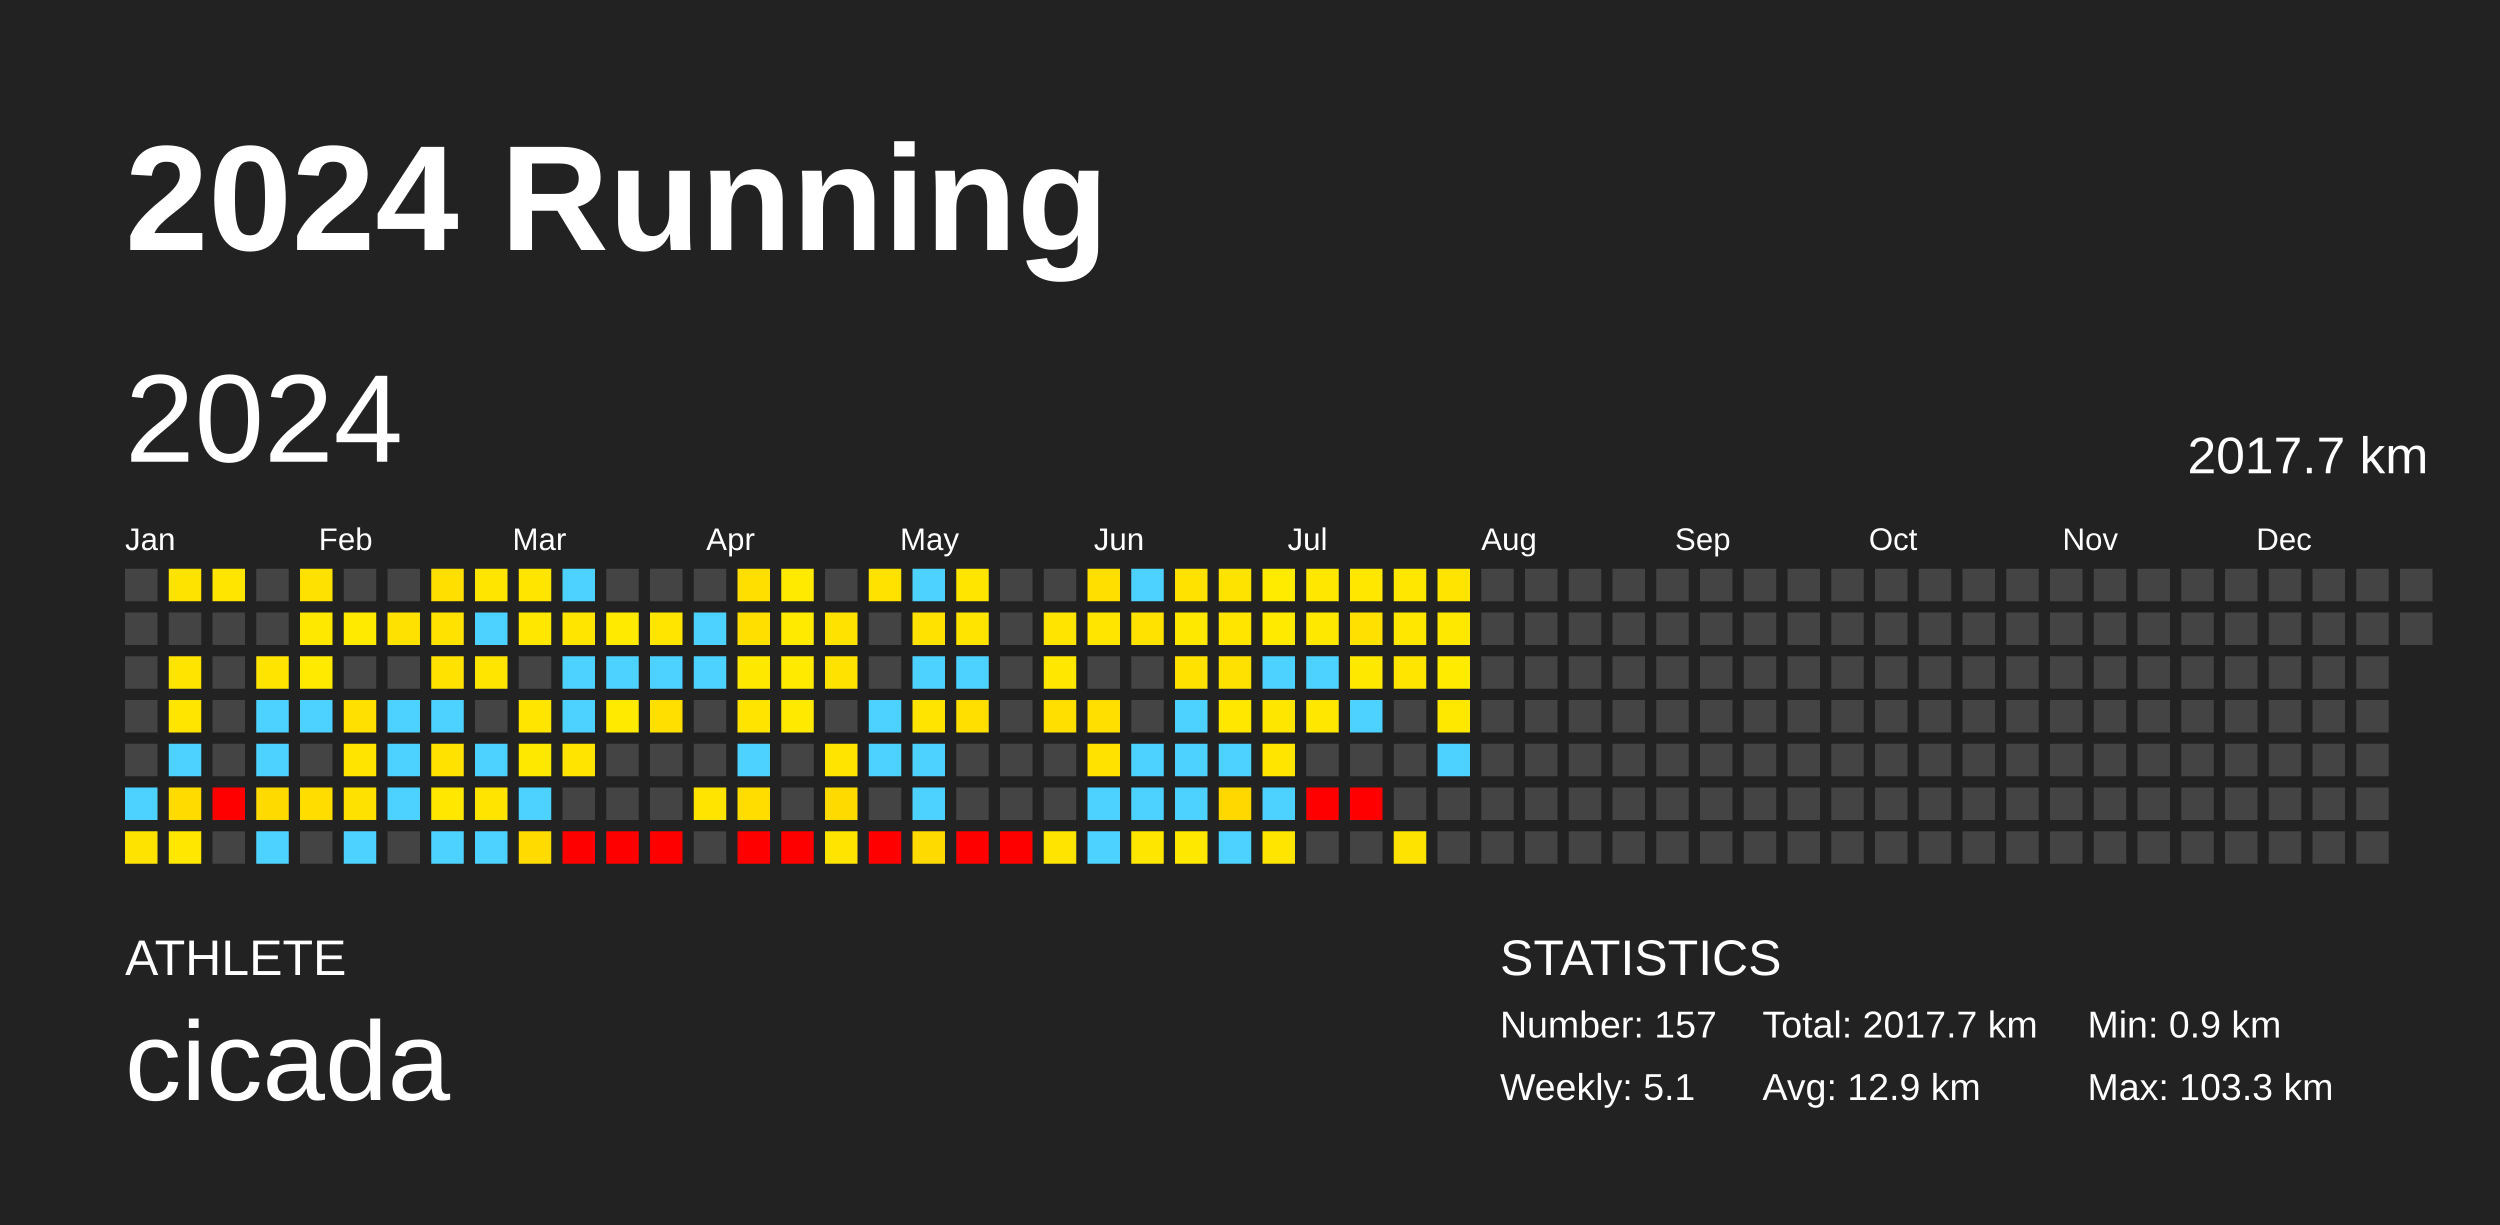
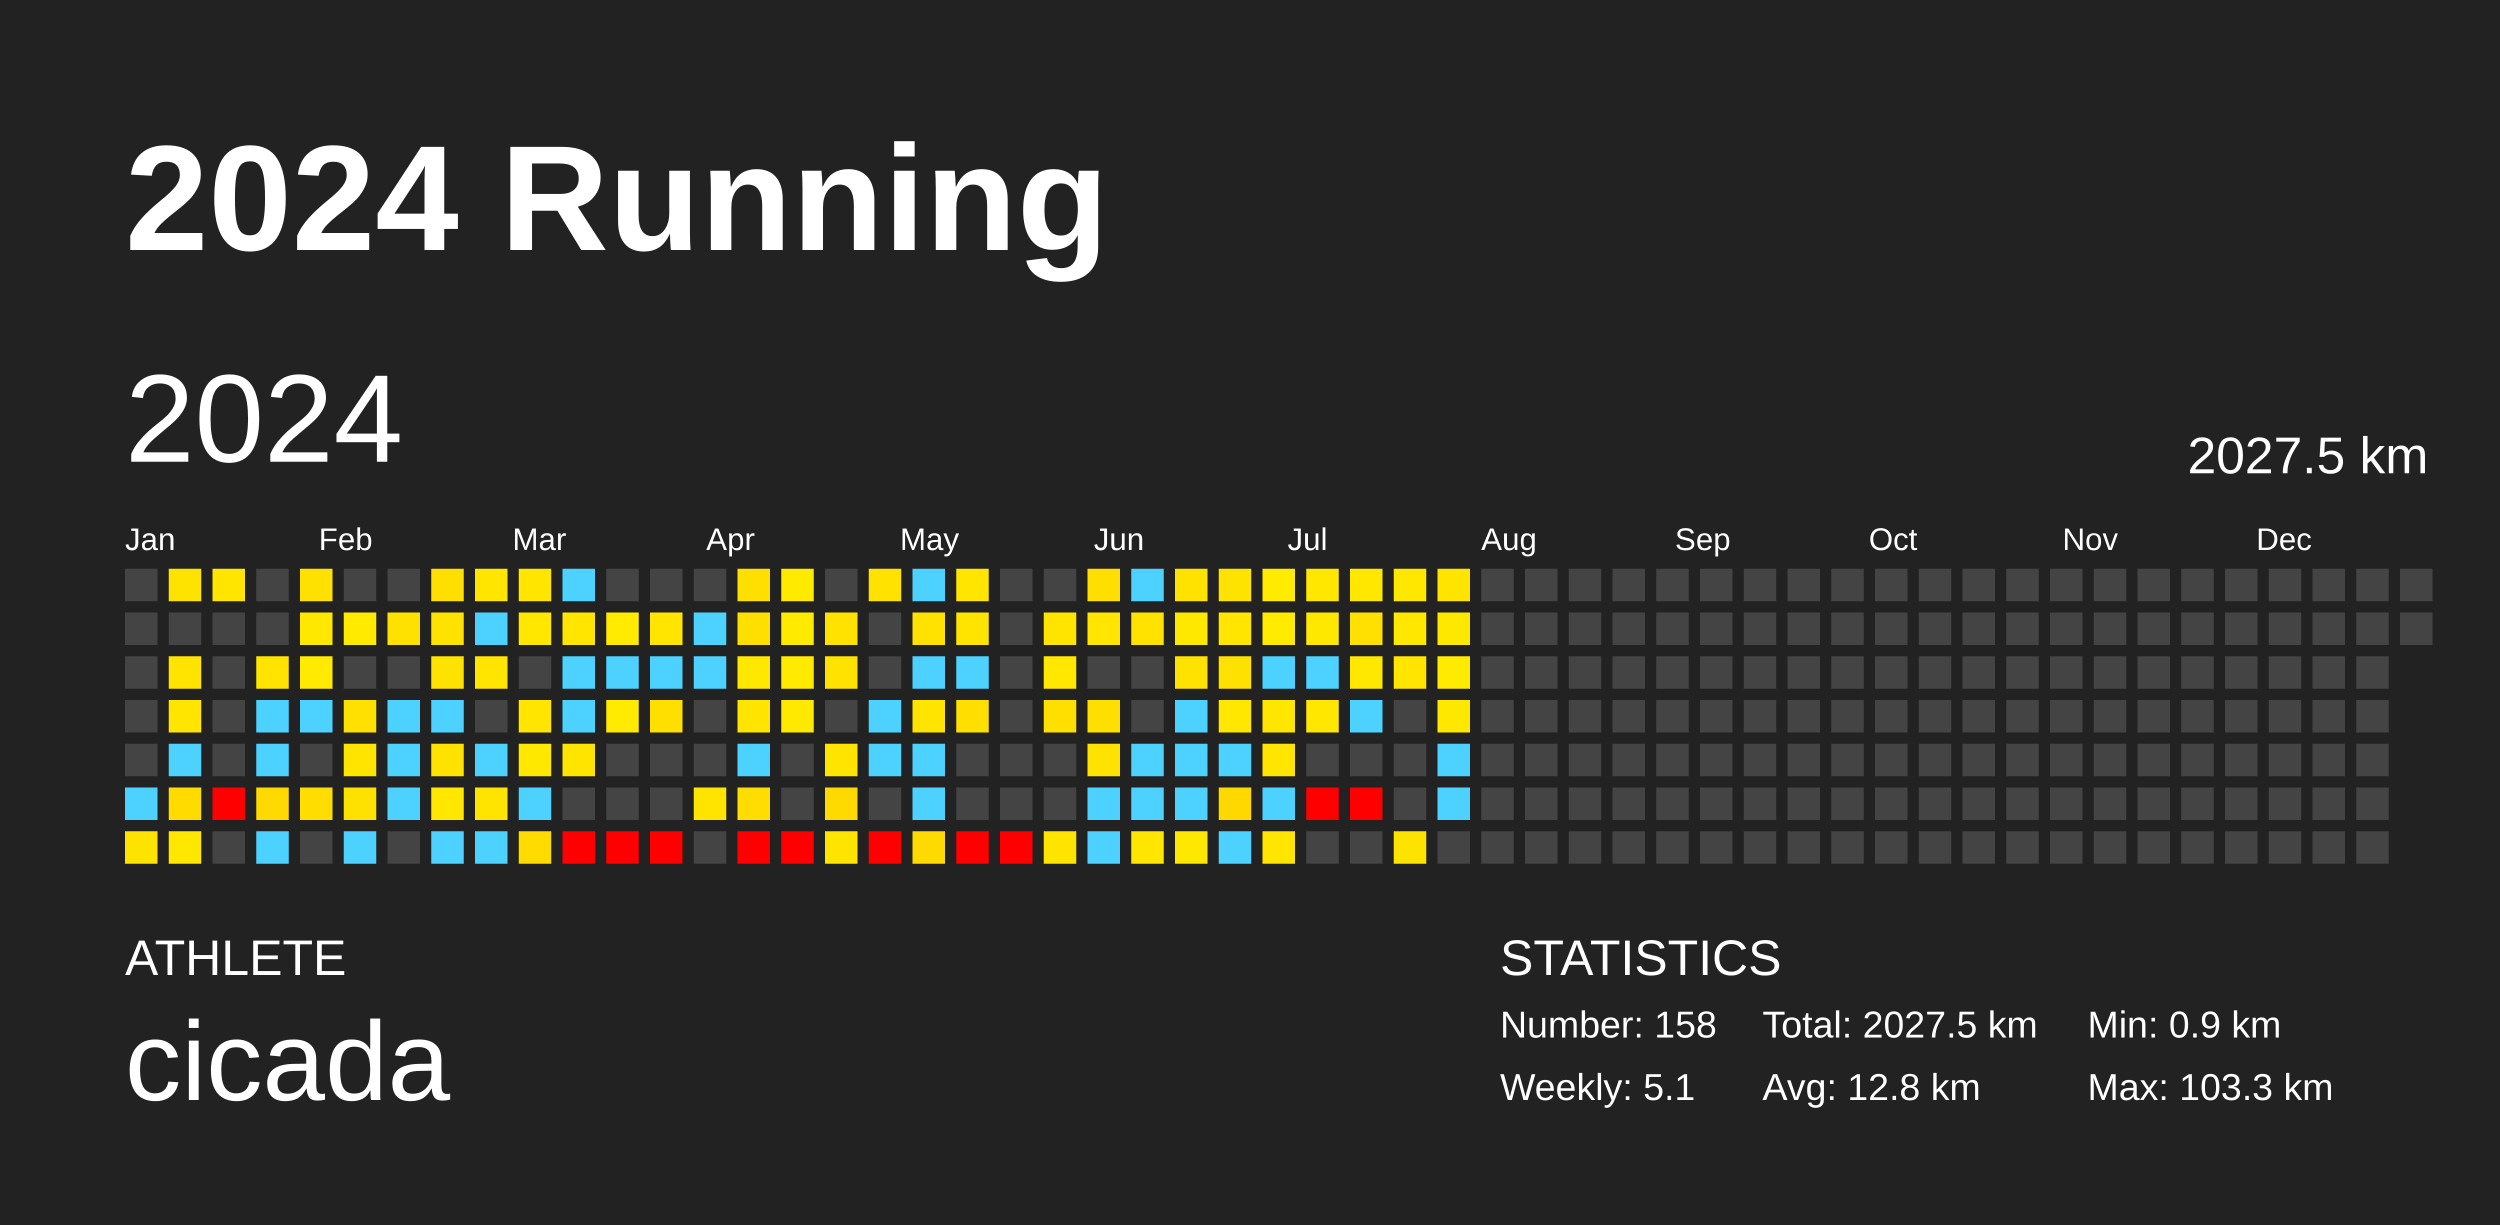
<svg xmlns="http://www.w3.org/2000/svg" baseProfile="full" height="98mm" version="1.1" viewBox="0,0,200,98" width="200mm">
  <defs />
  <rect fill="#222222" height="98" width="200" x="0" y="0" />
  <text fill="#FFFFFF" style="font-size:12px; font-family:Arial; font-weight:bold;" x="10" y="20">2024 Running</text>
  <text fill="#FFFFFF" style="font-size:4px; font-family:Arial" x="10" y="78">ATHLETE</text>
  <text fill="#FFFFFF" style="font-size:9px; font-family:Arial" x="10" y="88">cicada</text>
  <text fill="#FFFFFF" style="font-size:4px; font-family:Arial" x="120" y="78">STATISTICS</text>
-   <text fill="#FFFFFF" style="font-size:3px; font-family:Arial" x="120" y="83">Number: 157</text>
+   <text fill="#FFFFFF" style="font-size:3px; font-family:Arial" x="120" y="83">Number: 158</text>
  <text fill="#FFFFFF" style="font-size:3px; font-family:Arial" x="120" y="88">Weekly: 5.1</text>
-   <text fill="#FFFFFF" style="font-size:3px; font-family:Arial" x="141" y="83">Total: 2017.7 km</text>
-   <text fill="#FFFFFF" style="font-size:3px; font-family:Arial" x="141" y="88">Avg: 12.9 km</text>
+   <text fill="#FFFFFF" style="font-size:3px; font-family:Arial" x="141" y="83">Total: 2027.5 km</text>
+   <text fill="#FFFFFF" style="font-size:3px; font-family:Arial" x="141" y="88">Avg: 12.8 km</text>
  <text fill="#FFFFFF" style="font-size:3px; font-family:Arial" x="167" y="83">Min: 0.9 km</text>
  <text fill="#FFFFFF" style="font-size:3px; font-family:Arial" x="167" y="88">Max: 103.3 km</text>
  <text dominant-baseline="hanging" fill="#FFFFFF" style="font-size:10.0px; font-family:Arial;" x="10" y="30">2024</text>
-   <text dominant-baseline="hanging" fill="#FFFFFF" style="font-size:4.125px; font-family:Arial;" x="175" y="35">2017.7 km</text>
+   <text dominant-baseline="hanging" fill="#FFFFFF" style="font-size:4.125px; font-family:Arial;" x="175" y="35">2027.5 km</text>
  <text fill="#FFFFFF" style="font-size:2.5px; font-family:Arial" x="10.0" y="44">Jan</text>
  <text fill="#FFFFFF" style="font-size:2.5px; font-family:Arial" x="25.5" y="44">Feb</text>
  <text fill="#FFFFFF" style="font-size:2.5px; font-family:Arial" x="41.0" y="44">Mar</text>
  <text fill="#FFFFFF" style="font-size:2.5px; font-family:Arial" x="56.5" y="44">Apr</text>
  <text fill="#FFFFFF" style="font-size:2.5px; font-family:Arial" x="72.0" y="44">May</text>
  <text fill="#FFFFFF" style="font-size:2.5px; font-family:Arial" x="87.5" y="44">Jun</text>
  <text fill="#FFFFFF" style="font-size:2.5px; font-family:Arial" x="103.0" y="44">Jul</text>
  <text fill="#FFFFFF" style="font-size:2.5px; font-family:Arial" x="118.5" y="44">Aug</text>
  <text fill="#FFFFFF" style="font-size:2.5px; font-family:Arial" x="134.0" y="44">Sep</text>
  <text fill="#FFFFFF" style="font-size:2.5px; font-family:Arial" x="149.5" y="44">Oct</text>
  <text fill="#FFFFFF" style="font-size:2.5px; font-family:Arial" x="165.0" y="44">Nov</text>
  <text fill="#FFFFFF" style="font-size:2.5px; font-family:Arial" x="180.5" y="44">Dec</text>
  <rect fill="#444444" height="2.6" width="2.6" x="10.0" y="45.5" />
  <rect fill="#444444" height="2.6" width="2.6" x="10.0" y="49.0" />
  <rect fill="#444444" height="2.6" width="2.6" x="10.0" y="52.5" />
  <rect fill="#444444" height="2.6" width="2.6" x="10.0" y="56.0" />
  <rect fill="#444444" height="2.6" width="2.6" x="10.0" y="59.5" />
  <rect fill="#4dd2ff" height="2.6" width="2.6" x="10.0" y="63.0" />
  <rect fill="#ffe300" height="2.6" width="2.6" x="10.0" y="66.5" />
  <rect fill="#ffe300" height="2.6" width="2.6" x="13.5" y="45.5" />
  <rect fill="#444444" height="2.6" width="2.6" x="13.5" y="49.0" />
  <rect fill="#ffe400" height="2.6" width="2.6" x="13.5" y="52.5" />
  <rect fill="#ffe500" height="2.6" width="2.6" x="13.5" y="56.0" />
  <rect fill="#4dd2ff" height="2.6" width="2.6" x="13.5" y="59.5" />
  <rect fill="#ffdb00" height="2.6" width="2.6" x="13.5" y="63.0" />
  <rect fill="#ffe700" height="2.6" width="2.6" x="13.5" y="66.5" />
  <rect fill="#ffe500" height="2.6" width="2.6" x="17.0" y="45.5" />
  <rect fill="#444444" height="2.6" width="2.6" x="17.0" y="49.0" />
  <rect fill="#444444" height="2.6" width="2.6" x="17.0" y="52.5" />
  <rect fill="#444444" height="2.6" width="2.6" x="17.0" y="56.0" />
  <rect fill="#444444" height="2.6" width="2.6" x="17.0" y="59.5" />
  <rect fill="red" height="2.6" width="2.6" x="17.0" y="63.0" />
  <rect fill="#444444" height="2.6" width="2.6" x="17.0" y="66.5" />
  <rect fill="#444444" height="2.6" width="2.6" x="20.5" y="45.5" />
  <rect fill="#444444" height="2.6" width="2.6" x="20.5" y="49.0" />
  <rect fill="#ffe400" height="2.6" width="2.6" x="20.5" y="52.5" />
  <rect fill="#4dd2ff" height="2.6" width="2.6" x="20.5" y="56.0" />
  <rect fill="#4dd2ff" height="2.6" width="2.6" x="20.5" y="59.5" />
  <rect fill="#ffda00" height="2.6" width="2.6" x="20.5" y="63.0" />
  <rect fill="#4dd2ff" height="2.6" width="2.6" x="20.5" y="66.5" />
  <rect fill="#ffe100" height="2.6" width="2.6" x="24.0" y="45.5" />
  <rect fill="#ffe800" height="2.6" width="2.6" x="24.0" y="49.0" />
  <rect fill="#ffea00" height="2.6" width="2.6" x="24.0" y="52.5" />
  <rect fill="#4dd2ff" height="2.6" width="2.6" x="24.0" y="56.0" />
  <rect fill="#444444" height="2.6" width="2.6" x="24.0" y="59.5" />
  <rect fill="#ffdd00" height="2.6" width="2.6" x="24.0" y="63.0" />
  <rect fill="#444444" height="2.6" width="2.6" x="24.0" y="66.5" />
  <rect fill="#444444" height="2.6" width="2.6" x="27.5" y="45.5" />
  <rect fill="#ffea00" height="2.6" width="2.6" x="27.5" y="49.0" />
  <rect fill="#444444" height="2.6" width="2.6" x="27.5" y="52.5" />
  <rect fill="#ffe000" height="2.6" width="2.6" x="27.5" y="56.0" />
  <rect fill="#ffe400" height="2.6" width="2.6" x="27.5" y="59.5" />
  <rect fill="#ffe100" height="2.6" width="2.6" x="27.5" y="63.0" />
  <rect fill="#4dd2ff" height="2.6" width="2.6" x="27.5" y="66.5" />
  <rect fill="#444444" height="2.6" width="2.6" x="31.0" y="45.5" />
  <rect fill="#ffe100" height="2.6" width="2.6" x="31.0" y="49.0" />
  <rect fill="#444444" height="2.6" width="2.6" x="31.0" y="52.5" />
  <rect fill="#4dd2ff" height="2.6" width="2.6" x="31.0" y="56.0" />
  <rect fill="#4dd2ff" height="2.6" width="2.6" x="31.0" y="59.5" />
  <rect fill="#4dd2ff" height="2.6" width="2.6" x="31.0" y="63.0" />
  <rect fill="#444444" height="2.6" width="2.6" x="31.0" y="66.5" />
  <rect fill="#ffdf00" height="2.6" width="2.6" x="34.5" y="45.5" />
  <rect fill="#ffe200" height="2.6" width="2.6" x="34.5" y="49.0" />
  <rect fill="#ffe200" height="2.6" width="2.6" x="34.5" y="52.5" />
  <rect fill="#4dd2ff" height="2.6" width="2.6" x="34.5" y="56.0" />
  <rect fill="#ffe200" height="2.6" width="2.6" x="34.5" y="59.5" />
  <rect fill="#ffe700" height="2.6" width="2.6" x="34.5" y="63.0" />
  <rect fill="#4dd2ff" height="2.6" width="2.6" x="34.5" y="66.5" />
  <rect fill="#ffe500" height="2.6" width="2.6" x="38.0" y="45.5" />
  <rect fill="#4dd2ff" height="2.6" width="2.6" x="38.0" y="49.0" />
  <rect fill="#ffe500" height="2.6" width="2.6" x="38.0" y="52.5" />
  <rect fill="#444444" height="2.6" width="2.6" x="38.0" y="56.0" />
  <rect fill="#4dd2ff" height="2.6" width="2.6" x="38.0" y="59.5" />
  <rect fill="#ffe400" height="2.6" width="2.6" x="38.0" y="63.0" />
  <rect fill="#4dd2ff" height="2.6" width="2.6" x="38.0" y="66.5" />
  <rect fill="#ffe500" height="2.6" width="2.6" x="41.5" y="45.5" />
  <rect fill="#ffe700" height="2.6" width="2.6" x="41.5" y="49.0" />
  <rect fill="#444444" height="2.6" width="2.6" x="41.5" y="52.5" />
  <rect fill="#ffe500" height="2.6" width="2.6" x="41.5" y="56.0" />
  <rect fill="#ffe800" height="2.6" width="2.6" x="41.5" y="59.5" />
  <rect fill="#4dd2ff" height="2.6" width="2.6" x="41.5" y="63.0" />
  <rect fill="#ffdb00" height="2.6" width="2.6" x="41.5" y="66.5" />
  <rect fill="#4dd2ff" height="2.6" width="2.6" x="45.0" y="45.5" />
  <rect fill="#ffe500" height="2.6" width="2.6" x="45.0" y="49.0" />
  <rect fill="#4dd2ff" height="2.6" width="2.6" x="45.0" y="52.5" />
  <rect fill="#4dd2ff" height="2.6" width="2.6" x="45.0" y="56.0" />
  <rect fill="#ffe400" height="2.6" width="2.6" x="45.0" y="59.5" />
  <rect fill="#444444" height="2.6" width="2.6" x="45.0" y="63.0" />
  <rect fill="red" height="2.6" width="2.6" x="45.0" y="66.5" />
  <rect fill="#444444" height="2.6" width="2.6" x="48.5" y="45.5" />
  <rect fill="#ffea00" height="2.6" width="2.6" x="48.5" y="49.0" />
  <rect fill="#4dd2ff" height="2.6" width="2.6" x="48.5" y="52.5" />
  <rect fill="#ffea00" height="2.6" width="2.6" x="48.5" y="56.0" />
  <rect fill="#444444" height="2.6" width="2.6" x="48.5" y="59.5" />
  <rect fill="#444444" height="2.6" width="2.6" x="48.5" y="63.0" />
  <rect fill="red" height="2.6" width="2.6" x="48.5" y="66.5" />
  <rect fill="#444444" height="2.6" width="2.6" x="52.0" y="45.5" />
  <rect fill="#ffe500" height="2.6" width="2.6" x="52.0" y="49.0" />
  <rect fill="#4dd2ff" height="2.6" width="2.6" x="52.0" y="52.5" />
  <rect fill="#ffdf00" height="2.6" width="2.6" x="52.0" y="56.0" />
  <rect fill="#444444" height="2.6" width="2.6" x="52.0" y="59.5" />
  <rect fill="#444444" height="2.6" width="2.6" x="52.0" y="63.0" />
  <rect fill="red" height="2.6" width="2.6" x="52.0" y="66.5" />
  <rect fill="#444444" height="2.6" width="2.6" x="55.5" y="45.5" />
  <rect fill="#4dd2ff" height="2.6" width="2.6" x="55.5" y="49.0" />
  <rect fill="#4dd2ff" height="2.6" width="2.6" x="55.5" y="52.5" />
  <rect fill="#444444" height="2.6" width="2.6" x="55.5" y="56.0" />
  <rect fill="#444444" height="2.6" width="2.6" x="55.5" y="59.5" />
  <rect fill="#ffe400" height="2.6" width="2.6" x="55.5" y="63.0" />
  <rect fill="#444444" height="2.6" width="2.6" x="55.5" y="66.5" />
  <rect fill="#ffdf00" height="2.6" width="2.6" x="59.0" y="45.5" />
  <rect fill="#ffdf00" height="2.6" width="2.6" x="59.0" y="49.0" />
  <rect fill="#ffe800" height="2.6" width="2.6" x="59.0" y="52.5" />
  <rect fill="#ffe400" height="2.6" width="2.6" x="59.0" y="56.0" />
  <rect fill="#4dd2ff" height="2.6" width="2.6" x="59.0" y="59.5" />
  <rect fill="#ffdd00" height="2.6" width="2.6" x="59.0" y="63.0" />
  <rect fill="red" height="2.6" width="2.6" x="59.0" y="66.5" />
  <rect fill="#ffea00" height="2.6" width="2.6" x="62.5" y="45.5" />
  <rect fill="#ffea00" height="2.6" width="2.6" x="62.5" y="49.0" />
  <rect fill="#ffea00" height="2.6" width="2.6" x="62.5" y="52.5" />
  <rect fill="#ffe900" height="2.6" width="2.6" x="62.5" y="56.0" />
  <rect fill="#444444" height="2.6" width="2.6" x="62.5" y="59.5" />
  <rect fill="#444444" height="2.6" width="2.6" x="62.5" y="63.0" />
  <rect fill="red" height="2.6" width="2.6" x="62.5" y="66.5" />
  <rect fill="#444444" height="2.6" width="2.6" x="66.0" y="45.5" />
  <rect fill="#ffe200" height="2.6" width="2.6" x="66.0" y="49.0" />
  <rect fill="#ffe200" height="2.6" width="2.6" x="66.0" y="52.5" />
  <rect fill="#444444" height="2.6" width="2.6" x="66.0" y="56.0" />
  <rect fill="#ffe400" height="2.6" width="2.6" x="66.0" y="59.5" />
  <rect fill="#ffda00" height="2.6" width="2.6" x="66.0" y="63.0" />
  <rect fill="#ffe400" height="2.6" width="2.6" x="66.0" y="66.5" />
  <rect fill="#ffe200" height="2.6" width="2.6" x="69.5" y="45.5" />
  <rect fill="#444444" height="2.6" width="2.6" x="69.5" y="49.0" />
  <rect fill="#444444" height="2.6" width="2.6" x="69.5" y="52.5" />
  <rect fill="#4dd2ff" height="2.6" width="2.6" x="69.5" y="56.0" />
  <rect fill="#4dd2ff" height="2.6" width="2.6" x="69.5" y="59.5" />
  <rect fill="#444444" height="2.6" width="2.6" x="69.5" y="63.0" />
  <rect fill="red" height="2.6" width="2.6" x="69.5" y="66.5" />
  <rect fill="#4dd2ff" height="2.6" width="2.6" x="73.0" y="45.5" />
  <rect fill="#ffe200" height="2.6" width="2.6" x="73.0" y="49.0" />
  <rect fill="#4dd2ff" height="2.6" width="2.6" x="73.0" y="52.5" />
  <rect fill="#ffe400" height="2.6" width="2.6" x="73.0" y="56.0" />
  <rect fill="#4dd2ff" height="2.6" width="2.6" x="73.0" y="59.5" />
  <rect fill="#4dd2ff" height="2.6" width="2.6" x="73.0" y="63.0" />
  <rect fill="#ffda00" height="2.6" width="2.6" x="73.0" y="66.5" />
  <rect fill="#ffe500" height="2.6" width="2.6" x="76.5" y="45.5" />
  <rect fill="#ffe400" height="2.6" width="2.6" x="76.5" y="49.0" />
  <rect fill="#4dd2ff" height="2.6" width="2.6" x="76.5" y="52.5" />
  <rect fill="#ffdf00" height="2.6" width="2.6" x="76.5" y="56.0" />
  <rect fill="#444444" height="2.6" width="2.6" x="76.5" y="59.5" />
  <rect fill="#444444" height="2.6" width="2.6" x="76.5" y="63.0" />
  <rect fill="red" height="2.6" width="2.6" x="76.5" y="66.5" />
  <rect fill="#444444" height="2.6" width="2.6" x="80.0" y="45.5" />
  <rect fill="#444444" height="2.6" width="2.6" x="80.0" y="49.0" />
  <rect fill="#444444" height="2.6" width="2.6" x="80.0" y="52.5" />
  <rect fill="#444444" height="2.6" width="2.6" x="80.0" y="56.0" />
  <rect fill="#444444" height="2.6" width="2.6" x="80.0" y="59.5" />
  <rect fill="#444444" height="2.6" width="2.6" x="80.0" y="63.0" />
  <rect fill="red" height="2.6" width="2.6" x="80.0" y="66.5" />
  <rect fill="#444444" height="2.6" width="2.6" x="83.5" y="45.5" />
  <rect fill="#ffe400" height="2.6" width="2.6" x="83.5" y="49.0" />
  <rect fill="#ffe700" height="2.6" width="2.6" x="83.5" y="52.5" />
  <rect fill="#ffdf00" height="2.6" width="2.6" x="83.5" y="56.0" />
  <rect fill="#444444" height="2.6" width="2.6" x="83.5" y="59.5" />
  <rect fill="#444444" height="2.6" width="2.6" x="83.5" y="63.0" />
  <rect fill="#ffe400" height="2.6" width="2.6" x="83.5" y="66.5" />
  <rect fill="#ffdf00" height="2.6" width="2.6" x="87.0" y="45.5" />
  <rect fill="#ffe500" height="2.6" width="2.6" x="87.0" y="49.0" />
  <rect fill="#444444" height="2.6" width="2.6" x="87.0" y="52.5" />
  <rect fill="#ffdf00" height="2.6" width="2.6" x="87.0" y="56.0" />
  <rect fill="#ffe200" height="2.6" width="2.6" x="87.0" y="59.5" />
  <rect fill="#4dd2ff" height="2.6" width="2.6" x="87.0" y="63.0" />
  <rect fill="#4dd2ff" height="2.6" width="2.6" x="87.0" y="66.5" />
  <rect fill="#4dd2ff" height="2.6" width="2.6" x="90.5" y="45.5" />
  <rect fill="#ffe200" height="2.6" width="2.6" x="90.5" y="49.0" />
  <rect fill="#444444" height="2.6" width="2.6" x="90.5" y="52.5" />
  <rect fill="#444444" height="2.6" width="2.6" x="90.5" y="56.0" />
  <rect fill="#4dd2ff" height="2.6" width="2.6" x="90.5" y="59.5" />
  <rect fill="#4dd2ff" height="2.6" width="2.6" x="90.5" y="63.0" />
  <rect fill="#ffe600" height="2.6" width="2.6" x="90.5" y="66.5" />
  <rect fill="#ffe200" height="2.6" width="2.6" x="94.0" y="45.5" />
  <rect fill="#ffe800" height="2.6" width="2.6" x="94.0" y="49.0" />
  <rect fill="#ffe200" height="2.6" width="2.6" x="94.0" y="52.5" />
  <rect fill="#4dd2ff" height="2.6" width="2.6" x="94.0" y="56.0" />
  <rect fill="#4dd2ff" height="2.6" width="2.6" x="94.0" y="59.5" />
  <rect fill="#4dd2ff" height="2.6" width="2.6" x="94.0" y="63.0" />
  <rect fill="#ffe800" height="2.6" width="2.6" x="94.0" y="66.5" />
  <rect fill="#ffe300" height="2.6" width="2.6" x="97.5" y="45.5" />
  <rect fill="#ffe500" height="2.6" width="2.6" x="97.5" y="49.0" />
  <rect fill="#ffe100" height="2.6" width="2.6" x="97.5" y="52.5" />
  <rect fill="#ffe700" height="2.6" width="2.6" x="97.5" y="56.0" />
  <rect fill="#4dd2ff" height="2.6" width="2.6" x="97.5" y="59.5" />
  <rect fill="#ffd800" height="2.6" width="2.6" x="97.5" y="63.0" />
  <rect fill="#4dd2ff" height="2.6" width="2.6" x="97.5" y="66.5" />
  <rect fill="#ffeb00" height="2.6" width="2.6" x="101.0" y="45.5" />
  <rect fill="#ffea00" height="2.6" width="2.6" x="101.0" y="49.0" />
  <rect fill="#4dd2ff" height="2.6" width="2.6" x="101.0" y="52.5" />
  <rect fill="#ffe600" height="2.6" width="2.6" x="101.0" y="56.0" />
  <rect fill="#ffe500" height="2.6" width="2.6" x="101.0" y="59.5" />
  <rect fill="#4dd2ff" height="2.6" width="2.6" x="101.0" y="63.0" />
  <rect fill="#ffe500" height="2.6" width="2.6" x="101.0" y="66.5" />
  <rect fill="#ffe700" height="2.6" width="2.6" x="104.5" y="45.5" />
  <rect fill="#ffe800" height="2.6" width="2.6" x="104.5" y="49.0" />
  <rect fill="#4dd2ff" height="2.6" width="2.6" x="104.5" y="52.5" />
  <rect fill="#ffe700" height="2.6" width="2.6" x="104.5" y="56.0" />
  <rect fill="#444444" height="2.6" width="2.6" x="104.5" y="59.5" />
  <rect fill="red" height="2.6" width="2.6" x="104.5" y="63.0" />
  <rect fill="#444444" height="2.6" width="2.6" x="104.5" y="66.5" />
  <rect fill="#ffe700" height="2.6" width="2.6" x="108.0" y="45.5" />
  <rect fill="#ffe000" height="2.6" width="2.6" x="108.0" y="49.0" />
  <rect fill="#ffe800" height="2.6" width="2.6" x="108.0" y="52.5" />
  <rect fill="#4dd2ff" height="2.6" width="2.6" x="108.0" y="56.0" />
  <rect fill="#444444" height="2.6" width="2.6" x="108.0" y="59.5" />
  <rect fill="red" height="2.6" width="2.6" x="108.0" y="63.0" />
  <rect fill="#444444" height="2.6" width="2.6" x="108.0" y="66.5" />
  <rect fill="#ffe700" height="2.6" width="2.6" x="111.5" y="45.5" />
  <rect fill="#ffe700" height="2.6" width="2.6" x="111.5" y="49.0" />
  <rect fill="#ffe500" height="2.6" width="2.6" x="111.5" y="52.5" />
  <rect fill="#444444" height="2.6" width="2.6" x="111.5" y="56.0" />
  <rect fill="#444444" height="2.6" width="2.6" x="111.5" y="59.5" />
  <rect fill="#444444" height="2.6" width="2.6" x="111.5" y="63.0" />
  <rect fill="#ffe300" height="2.6" width="2.6" x="111.5" y="66.5" />
  <rect fill="#ffe400" height="2.6" width="2.6" x="115.0" y="45.5" />
  <rect fill="#ffe800" height="2.6" width="2.6" x="115.0" y="49.0" />
  <rect fill="#ffeb00" height="2.6" width="2.6" x="115.0" y="52.5" />
  <rect fill="#ffe800" height="2.6" width="2.6" x="115.0" y="56.0" />
  <rect fill="#4dd2ff" height="2.6" width="2.6" x="115.0" y="59.5" />
-   <rect fill="#444444" height="2.6" width="2.6" x="115.0" y="63.0" />
+   <rect fill="#4dd2ff" height="2.6" width="2.6" x="115.0" y="63.0" />
  <rect fill="#444444" height="2.6" width="2.6" x="115.0" y="66.5" />
  <rect fill="#444444" height="2.6" width="2.6" x="118.5" y="45.5" />
  <rect fill="#444444" height="2.6" width="2.6" x="118.5" y="49.0" />
  <rect fill="#444444" height="2.6" width="2.6" x="118.5" y="52.5" />
  <rect fill="#444444" height="2.6" width="2.6" x="118.5" y="56.0" />
  <rect fill="#444444" height="2.6" width="2.6" x="118.5" y="59.5" />
  <rect fill="#444444" height="2.6" width="2.6" x="118.5" y="63.0" />
  <rect fill="#444444" height="2.6" width="2.6" x="118.5" y="66.5" />
  <rect fill="#444444" height="2.6" width="2.6" x="122.0" y="45.5" />
  <rect fill="#444444" height="2.6" width="2.6" x="122.0" y="49.0" />
  <rect fill="#444444" height="2.6" width="2.6" x="122.0" y="52.5" />
  <rect fill="#444444" height="2.6" width="2.6" x="122.0" y="56.0" />
  <rect fill="#444444" height="2.6" width="2.6" x="122.0" y="59.5" />
  <rect fill="#444444" height="2.6" width="2.6" x="122.0" y="63.0" />
  <rect fill="#444444" height="2.6" width="2.6" x="122.0" y="66.5" />
  <rect fill="#444444" height="2.6" width="2.6" x="125.5" y="45.5" />
  <rect fill="#444444" height="2.6" width="2.6" x="125.5" y="49.0" />
  <rect fill="#444444" height="2.6" width="2.6" x="125.5" y="52.5" />
  <rect fill="#444444" height="2.6" width="2.6" x="125.5" y="56.0" />
  <rect fill="#444444" height="2.6" width="2.6" x="125.5" y="59.5" />
  <rect fill="#444444" height="2.6" width="2.6" x="125.5" y="63.0" />
  <rect fill="#444444" height="2.6" width="2.6" x="125.5" y="66.5" />
  <rect fill="#444444" height="2.6" width="2.6" x="129.0" y="45.5" />
  <rect fill="#444444" height="2.6" width="2.6" x="129.0" y="49.0" />
  <rect fill="#444444" height="2.6" width="2.6" x="129.0" y="52.5" />
  <rect fill="#444444" height="2.6" width="2.6" x="129.0" y="56.0" />
  <rect fill="#444444" height="2.6" width="2.6" x="129.0" y="59.5" />
  <rect fill="#444444" height="2.6" width="2.6" x="129.0" y="63.0" />
  <rect fill="#444444" height="2.6" width="2.6" x="129.0" y="66.5" />
  <rect fill="#444444" height="2.6" width="2.6" x="132.5" y="45.5" />
  <rect fill="#444444" height="2.6" width="2.6" x="132.5" y="49.0" />
  <rect fill="#444444" height="2.6" width="2.6" x="132.5" y="52.5" />
  <rect fill="#444444" height="2.6" width="2.6" x="132.5" y="56.0" />
  <rect fill="#444444" height="2.6" width="2.6" x="132.5" y="59.5" />
  <rect fill="#444444" height="2.6" width="2.6" x="132.5" y="63.0" />
  <rect fill="#444444" height="2.6" width="2.6" x="132.5" y="66.5" />
  <rect fill="#444444" height="2.6" width="2.6" x="136.0" y="45.5" />
  <rect fill="#444444" height="2.6" width="2.6" x="136.0" y="49.0" />
  <rect fill="#444444" height="2.6" width="2.6" x="136.0" y="52.5" />
  <rect fill="#444444" height="2.6" width="2.6" x="136.0" y="56.0" />
  <rect fill="#444444" height="2.6" width="2.6" x="136.0" y="59.5" />
  <rect fill="#444444" height="2.6" width="2.6" x="136.0" y="63.0" />
  <rect fill="#444444" height="2.6" width="2.6" x="136.0" y="66.5" />
  <rect fill="#444444" height="2.6" width="2.6" x="139.5" y="45.5" />
  <rect fill="#444444" height="2.6" width="2.6" x="139.5" y="49.0" />
  <rect fill="#444444" height="2.6" width="2.6" x="139.5" y="52.5" />
  <rect fill="#444444" height="2.6" width="2.6" x="139.5" y="56.0" />
  <rect fill="#444444" height="2.6" width="2.6" x="139.5" y="59.5" />
  <rect fill="#444444" height="2.6" width="2.6" x="139.5" y="63.0" />
  <rect fill="#444444" height="2.6" width="2.6" x="139.5" y="66.5" />
  <rect fill="#444444" height="2.6" width="2.6" x="143.0" y="45.5" />
  <rect fill="#444444" height="2.6" width="2.6" x="143.0" y="49.0" />
  <rect fill="#444444" height="2.6" width="2.6" x="143.0" y="52.5" />
  <rect fill="#444444" height="2.6" width="2.6" x="143.0" y="56.0" />
  <rect fill="#444444" height="2.6" width="2.6" x="143.0" y="59.5" />
  <rect fill="#444444" height="2.6" width="2.6" x="143.0" y="63.0" />
  <rect fill="#444444" height="2.6" width="2.6" x="143.0" y="66.5" />
  <rect fill="#444444" height="2.6" width="2.6" x="146.5" y="45.5" />
  <rect fill="#444444" height="2.6" width="2.6" x="146.5" y="49.0" />
  <rect fill="#444444" height="2.6" width="2.6" x="146.5" y="52.5" />
  <rect fill="#444444" height="2.6" width="2.6" x="146.5" y="56.0" />
  <rect fill="#444444" height="2.6" width="2.6" x="146.5" y="59.5" />
  <rect fill="#444444" height="2.6" width="2.6" x="146.5" y="63.0" />
  <rect fill="#444444" height="2.6" width="2.6" x="146.5" y="66.5" />
  <rect fill="#444444" height="2.6" width="2.6" x="150.0" y="45.5" />
  <rect fill="#444444" height="2.6" width="2.6" x="150.0" y="49.0" />
  <rect fill="#444444" height="2.6" width="2.6" x="150.0" y="52.5" />
  <rect fill="#444444" height="2.6" width="2.6" x="150.0" y="56.0" />
  <rect fill="#444444" height="2.6" width="2.6" x="150.0" y="59.5" />
  <rect fill="#444444" height="2.6" width="2.6" x="150.0" y="63.0" />
  <rect fill="#444444" height="2.6" width="2.6" x="150.0" y="66.5" />
  <rect fill="#444444" height="2.6" width="2.6" x="153.5" y="45.5" />
  <rect fill="#444444" height="2.6" width="2.6" x="153.5" y="49.0" />
  <rect fill="#444444" height="2.6" width="2.6" x="153.5" y="52.5" />
  <rect fill="#444444" height="2.6" width="2.6" x="153.5" y="56.0" />
  <rect fill="#444444" height="2.6" width="2.6" x="153.5" y="59.5" />
  <rect fill="#444444" height="2.6" width="2.6" x="153.5" y="63.0" />
  <rect fill="#444444" height="2.6" width="2.6" x="153.5" y="66.5" />
  <rect fill="#444444" height="2.6" width="2.6" x="157.0" y="45.5" />
  <rect fill="#444444" height="2.6" width="2.6" x="157.0" y="49.0" />
  <rect fill="#444444" height="2.6" width="2.6" x="157.0" y="52.5" />
  <rect fill="#444444" height="2.6" width="2.6" x="157.0" y="56.0" />
  <rect fill="#444444" height="2.6" width="2.6" x="157.0" y="59.5" />
  <rect fill="#444444" height="2.6" width="2.6" x="157.0" y="63.0" />
  <rect fill="#444444" height="2.6" width="2.6" x="157.0" y="66.5" />
  <rect fill="#444444" height="2.6" width="2.6" x="160.5" y="45.5" />
  <rect fill="#444444" height="2.6" width="2.6" x="160.5" y="49.0" />
  <rect fill="#444444" height="2.6" width="2.6" x="160.5" y="52.5" />
  <rect fill="#444444" height="2.6" width="2.6" x="160.5" y="56.0" />
  <rect fill="#444444" height="2.6" width="2.6" x="160.5" y="59.5" />
  <rect fill="#444444" height="2.6" width="2.6" x="160.5" y="63.0" />
  <rect fill="#444444" height="2.6" width="2.6" x="160.5" y="66.5" />
  <rect fill="#444444" height="2.6" width="2.6" x="164.0" y="45.5" />
  <rect fill="#444444" height="2.6" width="2.6" x="164.0" y="49.0" />
  <rect fill="#444444" height="2.6" width="2.6" x="164.0" y="52.5" />
  <rect fill="#444444" height="2.6" width="2.6" x="164.0" y="56.0" />
  <rect fill="#444444" height="2.6" width="2.6" x="164.0" y="59.5" />
  <rect fill="#444444" height="2.6" width="2.6" x="164.0" y="63.0" />
  <rect fill="#444444" height="2.6" width="2.6" x="164.0" y="66.5" />
  <rect fill="#444444" height="2.6" width="2.6" x="167.5" y="45.5" />
  <rect fill="#444444" height="2.6" width="2.6" x="167.5" y="49.0" />
  <rect fill="#444444" height="2.6" width="2.6" x="167.5" y="52.5" />
  <rect fill="#444444" height="2.6" width="2.6" x="167.5" y="56.0" />
  <rect fill="#444444" height="2.6" width="2.6" x="167.5" y="59.5" />
  <rect fill="#444444" height="2.6" width="2.6" x="167.5" y="63.0" />
  <rect fill="#444444" height="2.6" width="2.6" x="167.5" y="66.5" />
  <rect fill="#444444" height="2.6" width="2.6" x="171.0" y="45.5" />
  <rect fill="#444444" height="2.6" width="2.6" x="171.0" y="49.0" />
  <rect fill="#444444" height="2.6" width="2.6" x="171.0" y="52.5" />
  <rect fill="#444444" height="2.6" width="2.6" x="171.0" y="56.0" />
  <rect fill="#444444" height="2.6" width="2.6" x="171.0" y="59.5" />
  <rect fill="#444444" height="2.6" width="2.6" x="171.0" y="63.0" />
  <rect fill="#444444" height="2.6" width="2.6" x="171.0" y="66.5" />
  <rect fill="#444444" height="2.6" width="2.6" x="174.5" y="45.5" />
  <rect fill="#444444" height="2.6" width="2.6" x="174.5" y="49.0" />
  <rect fill="#444444" height="2.6" width="2.6" x="174.5" y="52.5" />
  <rect fill="#444444" height="2.6" width="2.6" x="174.5" y="56.0" />
  <rect fill="#444444" height="2.6" width="2.6" x="174.5" y="59.5" />
  <rect fill="#444444" height="2.6" width="2.6" x="174.5" y="63.0" />
  <rect fill="#444444" height="2.6" width="2.6" x="174.5" y="66.5" />
  <rect fill="#444444" height="2.6" width="2.6" x="178.0" y="45.5" />
  <rect fill="#444444" height="2.6" width="2.6" x="178.0" y="49.0" />
  <rect fill="#444444" height="2.6" width="2.6" x="178.0" y="52.5" />
  <rect fill="#444444" height="2.6" width="2.6" x="178.0" y="56.0" />
  <rect fill="#444444" height="2.6" width="2.6" x="178.0" y="59.5" />
  <rect fill="#444444" height="2.6" width="2.6" x="178.0" y="63.0" />
  <rect fill="#444444" height="2.6" width="2.6" x="178.0" y="66.5" />
  <rect fill="#444444" height="2.6" width="2.6" x="181.5" y="45.5" />
  <rect fill="#444444" height="2.6" width="2.6" x="181.5" y="49.0" />
  <rect fill="#444444" height="2.6" width="2.6" x="181.5" y="52.5" />
  <rect fill="#444444" height="2.6" width="2.6" x="181.5" y="56.0" />
  <rect fill="#444444" height="2.6" width="2.6" x="181.5" y="59.5" />
  <rect fill="#444444" height="2.6" width="2.6" x="181.5" y="63.0" />
  <rect fill="#444444" height="2.6" width="2.6" x="181.5" y="66.5" />
  <rect fill="#444444" height="2.6" width="2.6" x="185.0" y="45.5" />
  <rect fill="#444444" height="2.6" width="2.6" x="185.0" y="49.0" />
  <rect fill="#444444" height="2.6" width="2.6" x="185.0" y="52.5" />
  <rect fill="#444444" height="2.6" width="2.6" x="185.0" y="56.0" />
  <rect fill="#444444" height="2.6" width="2.6" x="185.0" y="59.5" />
  <rect fill="#444444" height="2.6" width="2.6" x="185.0" y="63.0" />
  <rect fill="#444444" height="2.6" width="2.6" x="185.0" y="66.5" />
  <rect fill="#444444" height="2.6" width="2.6" x="188.5" y="45.5" />
  <rect fill="#444444" height="2.6" width="2.6" x="188.5" y="49.0" />
  <rect fill="#444444" height="2.6" width="2.6" x="188.5" y="52.5" />
  <rect fill="#444444" height="2.6" width="2.6" x="188.5" y="56.0" />
  <rect fill="#444444" height="2.6" width="2.6" x="188.5" y="59.5" />
  <rect fill="#444444" height="2.6" width="2.6" x="188.5" y="63.0" />
  <rect fill="#444444" height="2.6" width="2.6" x="188.5" y="66.5" />
  <rect fill="#444444" height="2.6" width="2.6" x="192.0" y="45.5" />
  <rect fill="#444444" height="2.6" width="2.6" x="192.0" y="49.0" />
</svg>
